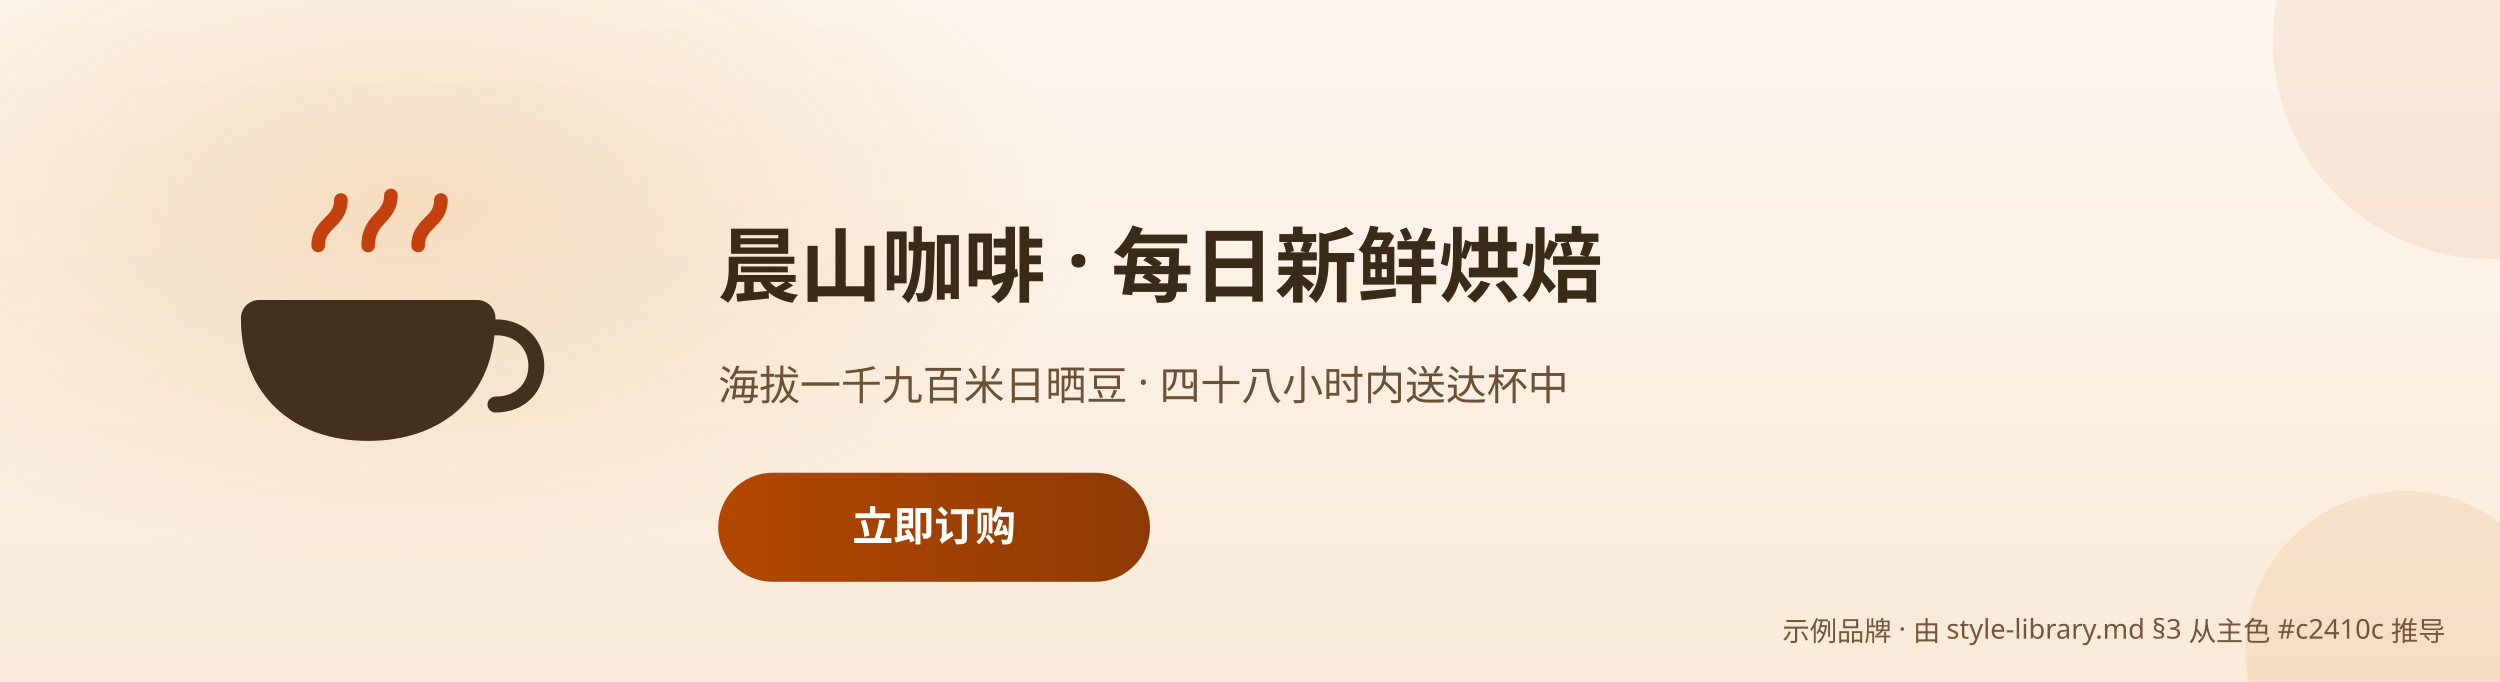
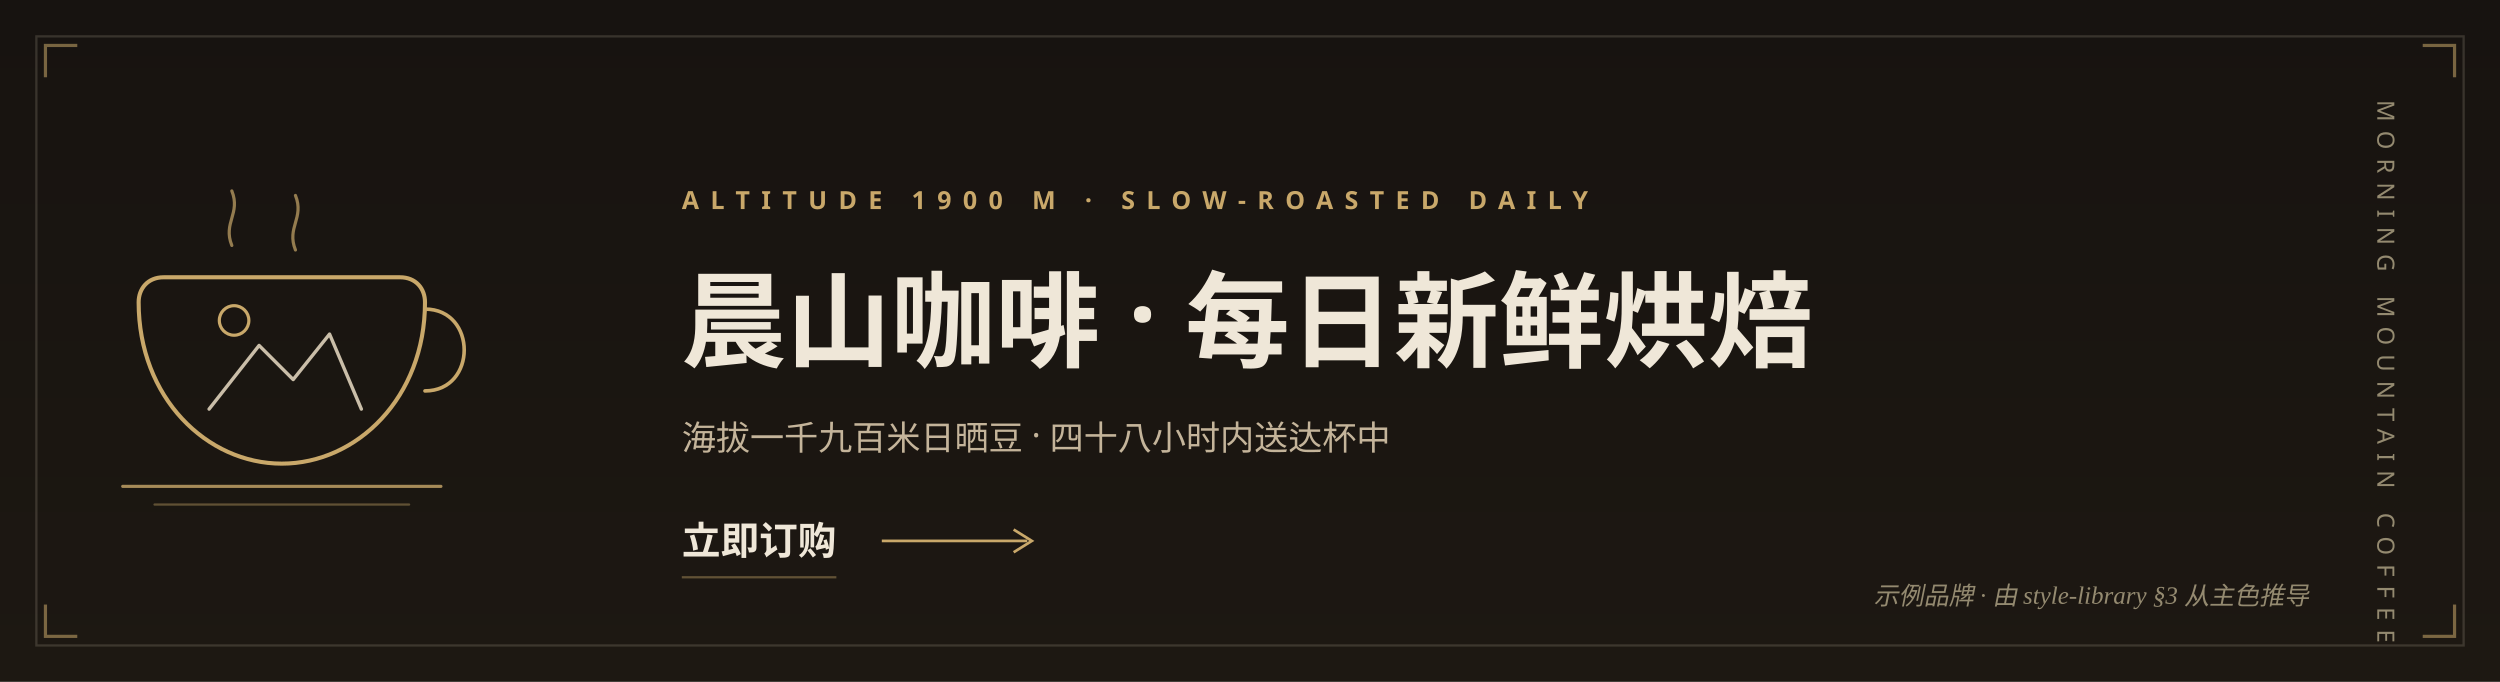
- <svg xmlns="http://www.w3.org/2000/svg" viewBox="0 0 1100 300" width="1100" height="300" role="img" aria-labelledby="gbTitle gbDesc">
+ <svg xmlns="http://www.w3.org/2000/svg" viewBox="0 0 1100 300" width="1100" height="300" role="img" aria-labelledby="gbT gbD">
  <defs>
-     <linearGradient id="gbBase" x1="0" y1="0" x2="0" y2="1">
-       <stop offset="0" stop-color="#fdf6ee" />
-       <stop offset="1" stop-color="#f9ead9" />
+     <linearGradient id="gbGround" x1="0" y1="0" x2="0" y2="1">
+       <stop offset="0" stop-color="#171310" />
+       <stop offset="1" stop-color="#1d1812" />
    </linearGradient>
-     <radialGradient id="gbHalo" cx="0.5" cy="0.5" r="0.5">
-       <stop offset="0" stop-color="#d97706" stop-opacity="0.18" />
-       <stop offset="1" stop-color="#d97706" stop-opacity="0" />
-     </radialGradient>
-     <linearGradient id="gbCta" x1="0" y1="0" x2="1" y2="0">
-       <stop offset="0" stop-color="#b34700" />
-       <stop offset="1" stop-color="#8f3a06" />
-     </linearGradient>
-     <clipPath id="gbEdge">
-       <rect x="0" y="0" width="1100" height="300" />
-     </clipPath>
  </defs>
-   <rect width="1100" height="300" fill="url(#gbBase)" />
-   <ellipse cx="180" cy="90" rx="300" ry="160" fill="url(#gbHalo)" />
-   <g clip-path="url(#gbEdge)" data-role="edge-clipped-bubbles">
-     <circle cx="1096" cy="18" r="96" fill="#c2410c" fill-opacity="0.08" />
-     <circle cx="1058" cy="286" r="70" fill="#d97706" fill-opacity="0.1" />
+   <rect width="1100" height="300" fill="url(#gbGround)" />
+   <rect x="16" y="16" width="1068" height="268" fill="none" stroke="#e9dcc3" stroke-opacity="0.16" stroke-width="1" />
+   <g stroke="#c9a86a" stroke-opacity="0.55" stroke-width="1.4" fill="none">
+     <path d="M20 34 V20 H34" />
+     <path d="M1066 20 H1080 V34" />
+     <path d="M20 266 V280 H34" />
+     <path d="M1080 266 V280 H1066" />
  </g>
-   <g data-motif="fresh-brew" data-motif-message="热气代表每日早晨现磨现萃" transform="translate(96 74)" fill="none" stroke-linecap="round" stroke-linejoin="round">
-     <path d="M18 58 h 96 a 8 8 0 0 1 8 8 c 0 34 -23 54 -56 54 s -56 -20 -56 -54 a 8 8 0 0 1 8 -8 z" fill="#43301f" stroke="none" />
-     <path d="M122 70 c 24 0 24 34 0 34" stroke="#43301f" stroke-width="7" />
-     <path d="M44 34 c 0 -10 10 -10 10 -20 M66 34 c 0 -12 10 -12 10 -22 M88 34 c 0 -10 10 -10 10 -20" stroke="#c2410c" stroke-width="6" />
+   <g data-motif="fresh-brew" data-motif-message="杯内的山形与初升日点，指清晨山场现萃" transform="translate(56 78)" fill="none" stroke-linecap="round" stroke-linejoin="round">
+     <path d="M46 30 C 42 20, 50 16, 46 6" stroke="#c9a86a" stroke-opacity="0.7" stroke-width="1.4" />
+     <path d="M74 32 C 70 22, 78 18, 74 8" stroke="#c9a86a" stroke-opacity="0.7" stroke-width="1.4" />
+     <path d="M16 44 H 120 C 127 44, 131 49, 131 55 C 131 97, 101 126, 68 126 C 35 126, 5 97, 5 55 C 5 49, 9 44, 16 44 Z" stroke="#c9a86a" stroke-width="1.8" />
+     <path d="M131 58 C 154 58, 154 94, 131 94" stroke="#c9a86a" stroke-width="1.6" />
+     <path d="M36 102 L 58 74 L 73 89 L 89 69 L 103 102" stroke="#e9dcc3" stroke-opacity="0.85" stroke-width="1.5" />
+     <circle cx="47" cy="63" r="6.5" stroke="#c9a86a" stroke-width="1.4" />
+     <path d="M-2 136 H 138" stroke="#c9a86a" stroke-opacity="0.8" stroke-width="1.4" />
+     <path d="M12 144 H 124" stroke="#c9a86a" stroke-opacity="0.4" stroke-width="1" />
  </g>
-   <text x="316" y="130" data-role="banner-title" font-family="PingFang SC, Microsoft YaHei, Noto Sans SC, sans-serif" font-size="36" font-weight="700" fill="#3a2a18">晨山咖啡 · 每日新鲜烘焙</text>
-   <text x="316" y="176" font-family="PingFang SC, Microsoft YaHei, Noto Sans SC, sans-serif" font-size="18" fill="#6b5136">海拔一千九百米日晒豆 · 四十八小时内送达杯中</text>
+   <text x="300" y="92" font-family="PingFang SC, Microsoft YaHei, Noto Sans SC, sans-serif" font-size="11" font-weight="600" fill="#c9a86a" letter-spacing="5">ALTITUDE 1900 M · SLOW-ROASTED DAILY</text>
+   <text x="300" y="158" data-role="banner-title" font-family="Songti SC, STSong, SimSun, Noto Serif SC, serif" font-size="46" font-weight="700" fill="#efe7d8">晨山咖啡 · 每日新鲜烘焙</text>
+   <text x="300" y="198" font-family="PingFang SC, Microsoft YaHei, Noto Sans SC, sans-serif" font-size="15" fill="#c4b49a">海拔一千九百米日晒豆 · 四十八小时内送达杯中</text>
  <g data-role="cta">
-     <rect x="316" y="208" width="190" height="48" rx="24" fill="url(#gbCta)" />
-     <text x="411" y="238" text-anchor="middle" font-family="PingFang SC, Microsoft YaHei, Noto Sans SC, sans-serif" font-size="18" font-weight="600" fill="#ffffff">立即订购</text>
+     <text x="300" y="244" font-family="Songti SC, STSong, SimSun, Noto Serif SC, serif" font-size="17" font-weight="600" fill="#efe7d8">立即订购</text>
+     <line x1="300" y1="254" x2="368" y2="254" stroke="#c9a86a" stroke-opacity="0.4" stroke-width="1" />
+     <line x1="388" y1="238" x2="452" y2="238" stroke="#c9a86a" stroke-width="1.2" />
+     <path d="M446 233 l 8 5 l -8 5" fill="none" stroke="#c9a86a" stroke-width="1.2" />
  </g>
-   <text x="1076" y="282" text-anchor="end" font-family="PingFang SC, Microsoft YaHei, Noto Sans SC, sans-serif" font-size="12" fill="#75563a">示例品牌 · 由 style-library.md §3 从主色 #c2410c 推导</text>
+   <text transform="translate(1046 44) rotate(90)" font-family="PingFang SC, Microsoft YaHei, Noto Sans SC, sans-serif" font-size="10.5" fill="#948a70" letter-spacing="4">MORNING MOUNTAIN COFFEE</text>
+   <text x="1016" y="266" text-anchor="end" font-family="Georgia, Times New Roman, serif" font-size="11" font-style="italic" fill="#948a70">示例品牌 · 由 style-library §3 从主色推导</text>
</svg>
